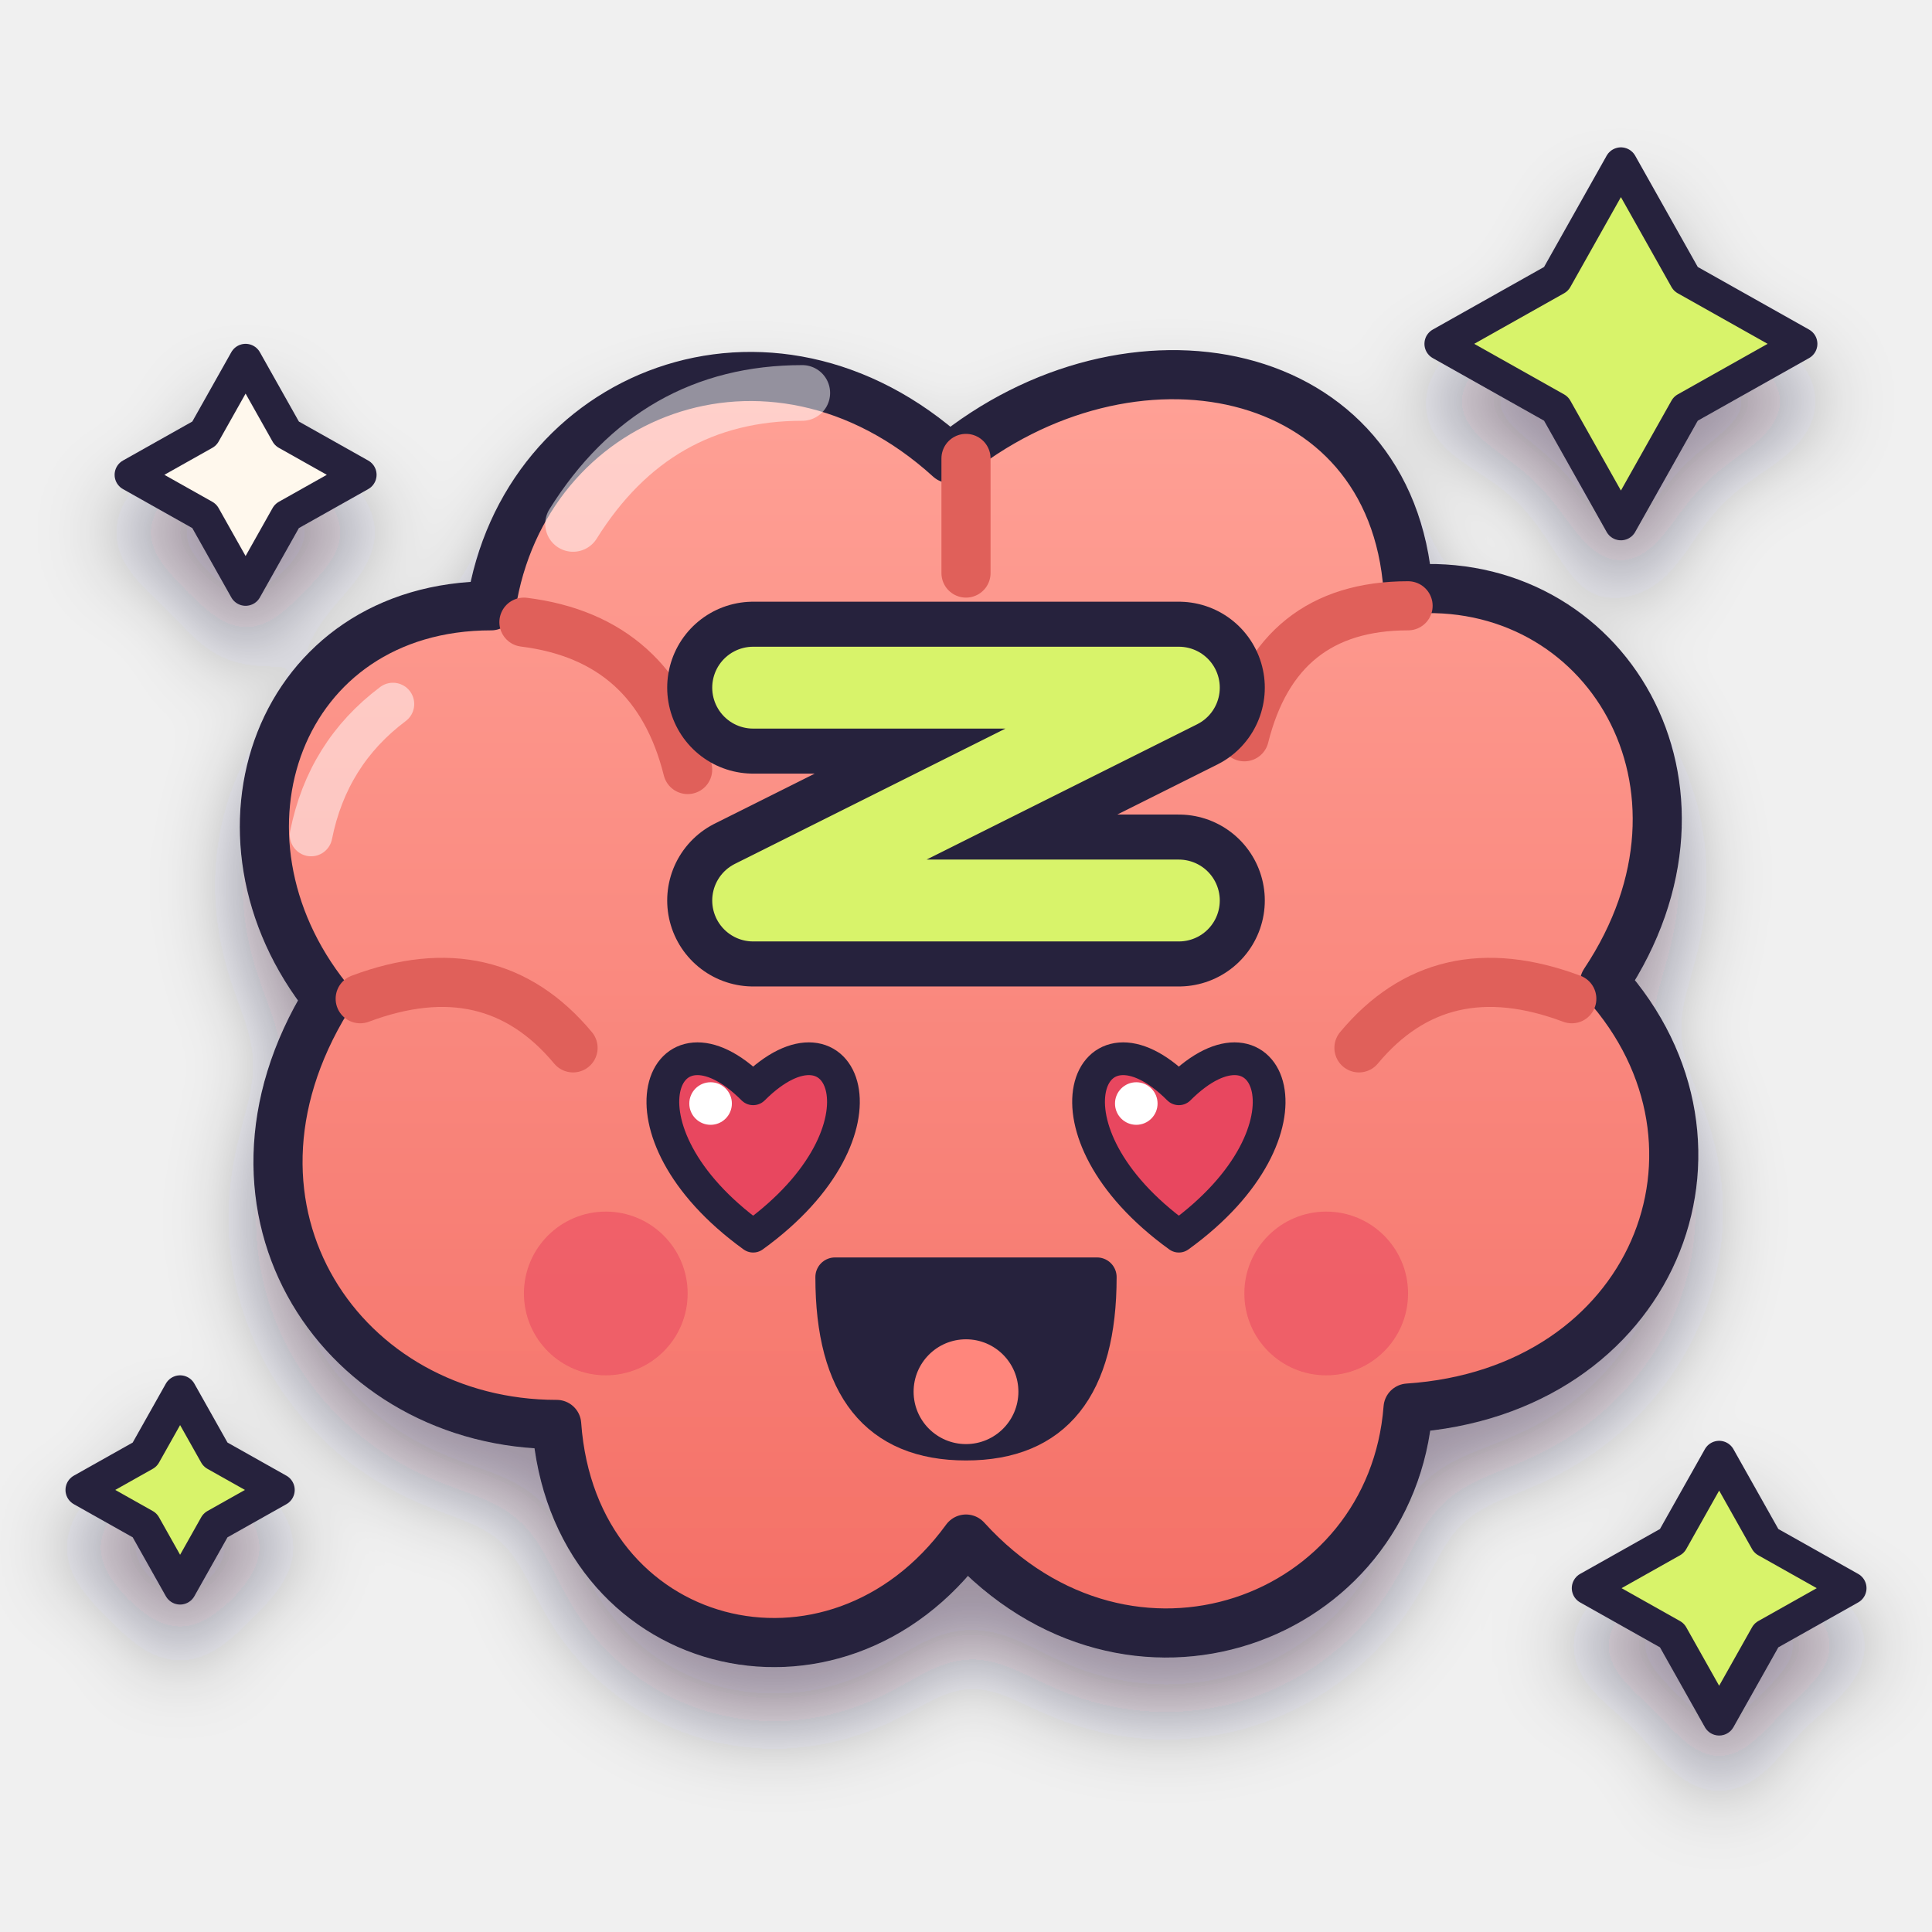
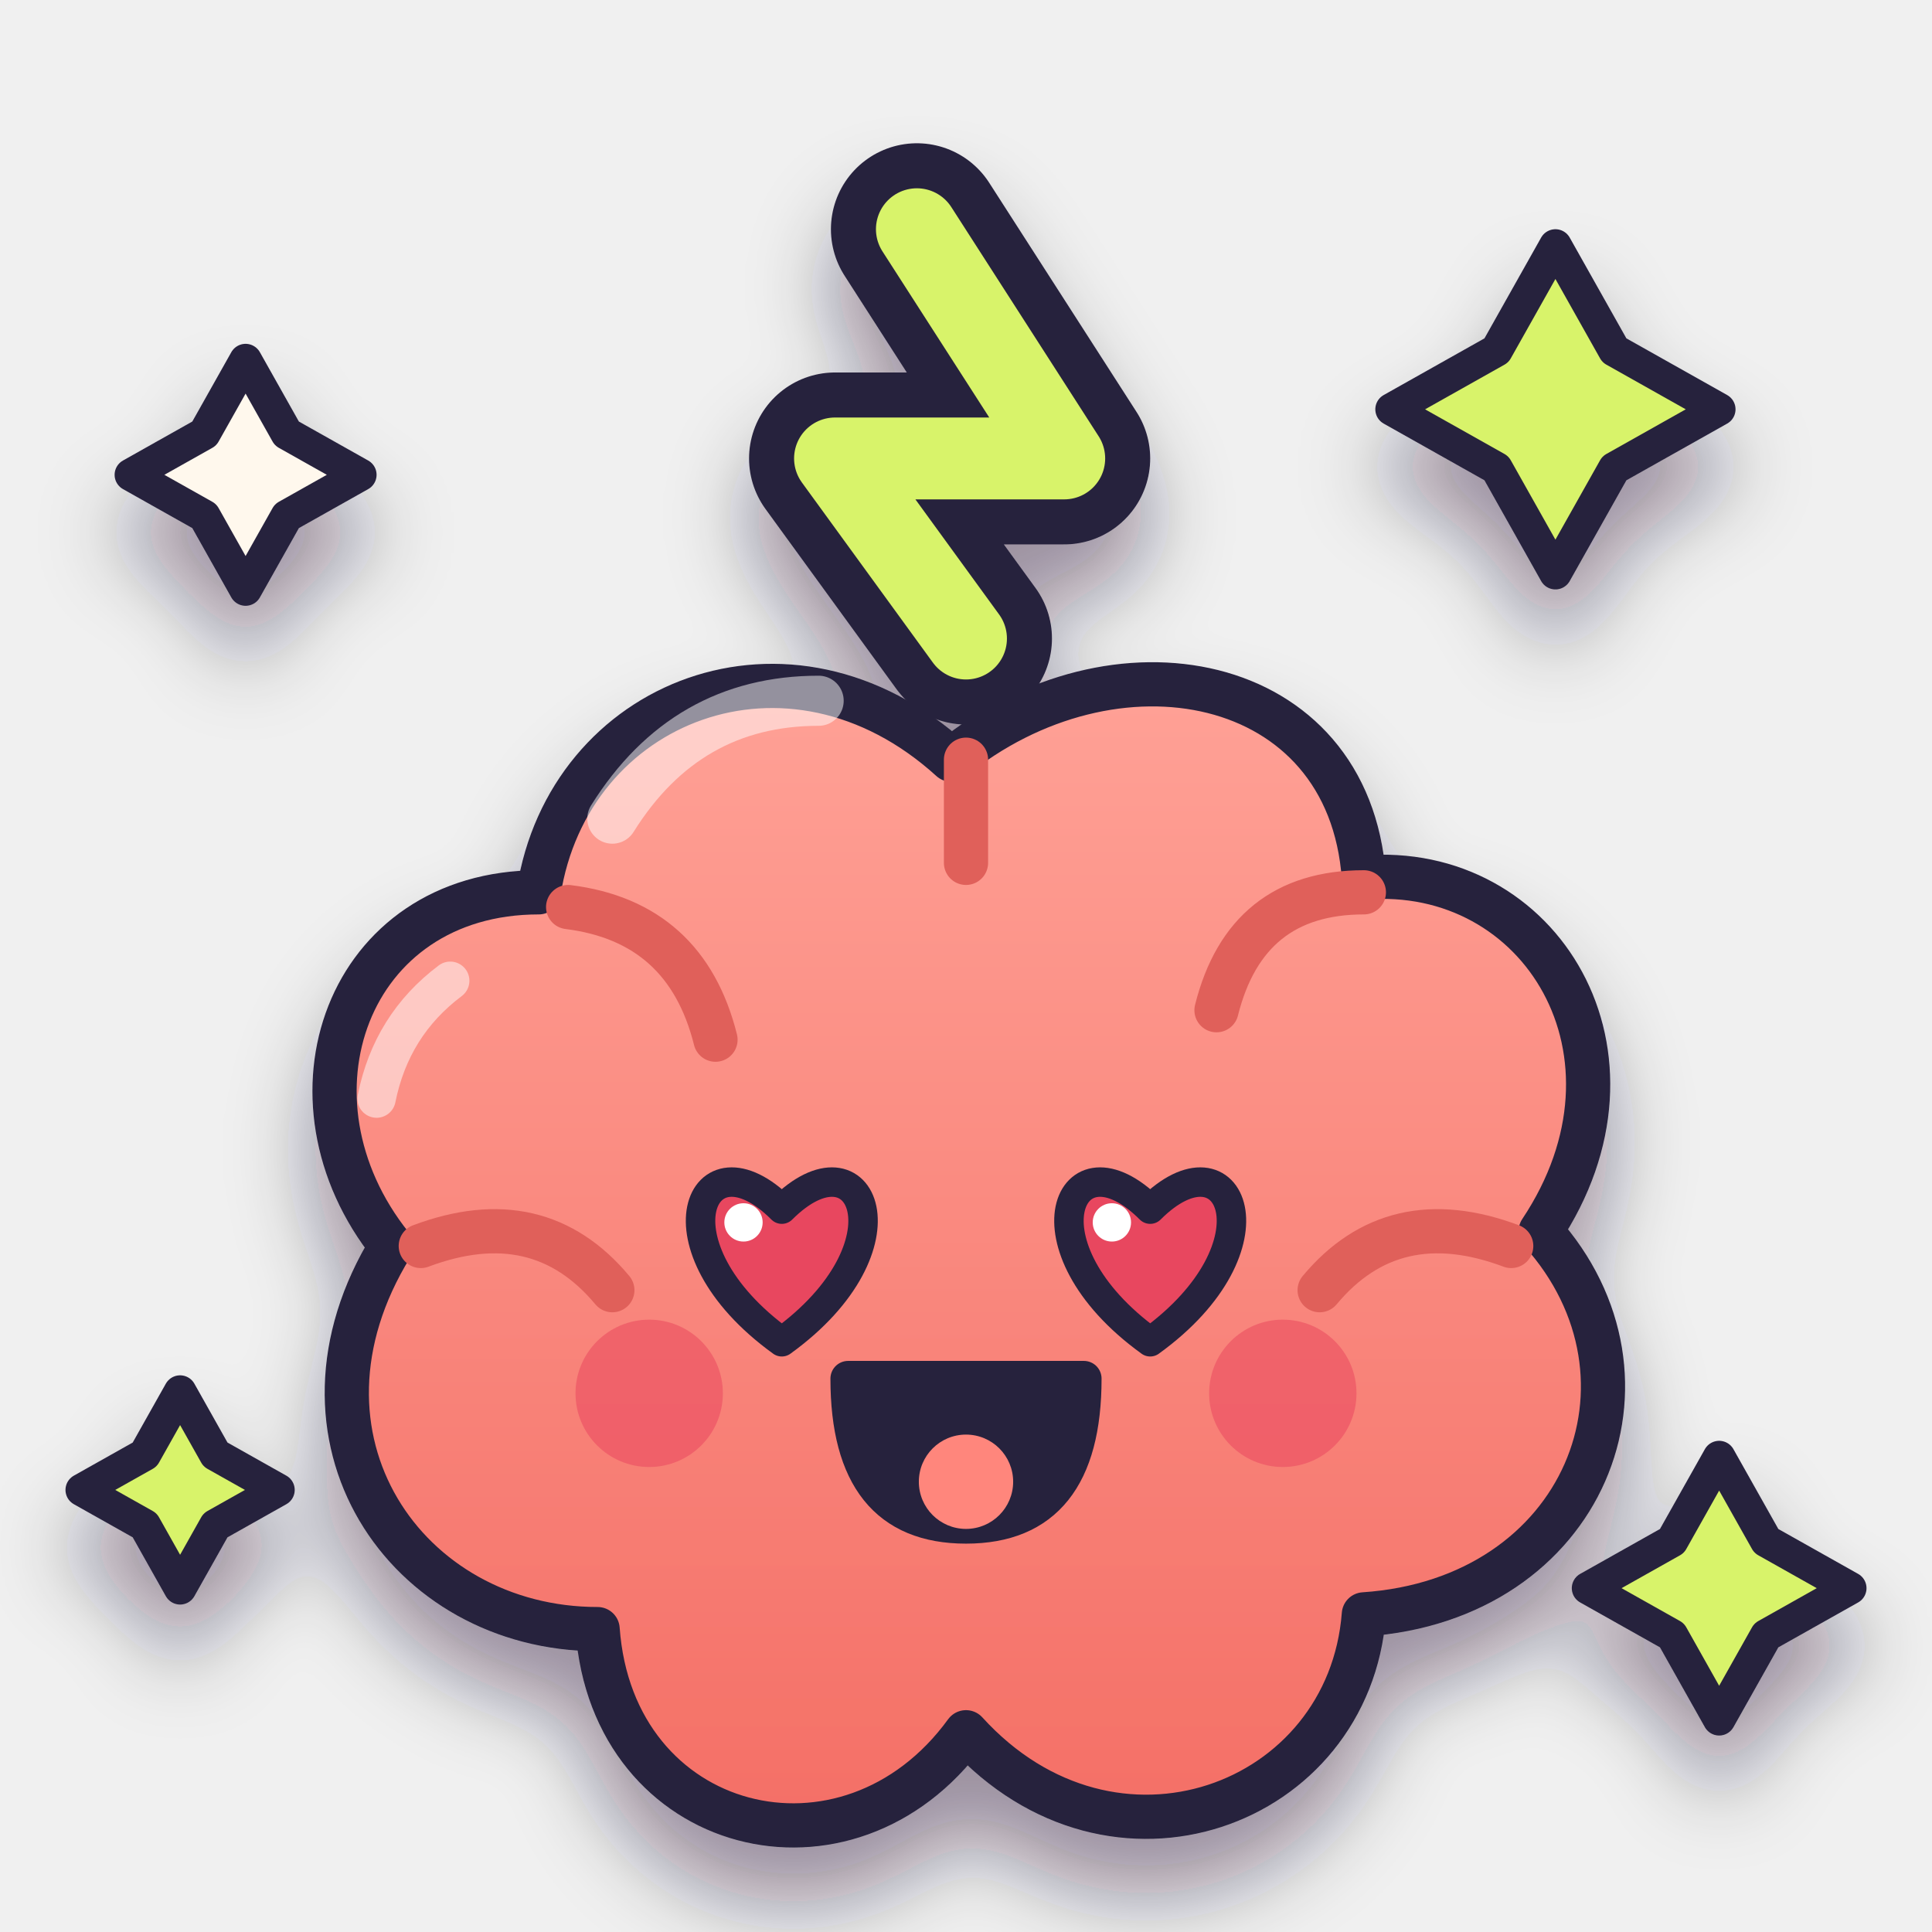
<svg xmlns="http://www.w3.org/2000/svg" viewBox="5 1 118 118" fill="none" stroke-linecap="round" stroke-linejoin="round">
  <defs>
    <linearGradient id="z-r" x1="0" y1="0" x2="0" y2="1">
      <stop offset="0" stop-color="#ffa196" />
      <stop offset="1" stop-color="#f46f66" />
    </linearGradient>
    <filter id="z-s" x="-20%" y="-20%" width="140%" height="140%">
      <feDropShadow dx="0" dy="3.5" stdDeviation="2.5" flood-color="#140c28" flood-opacity=".4" />
    </filter>
  </defs>
  <g filter="url(#z-s)">
    <g class="hp">
-       <path d="M63 29C52 19 37 25 35 38C22 38 17 52 25 62C17 75 26 88 39 88C40 102 56 106 64 95C74 106 90 100 91 87C106 86 112 71 103 61C111 49 103 36 91 37C90 23 74 20 63 29Z" fill="url(#z-r)" stroke="#28223d" stroke-width="3" />
-       <path d="M37 39q8 1 10 9M27 62q8-3 13 3M91 38q-8 0-10 8M101 62q-8-3-13 3M64 29v7" stroke="#e0605a" stroke-width="3" fill="none" />
-       <path d="M40 33q5-8 14-8" stroke="#fff" stroke-opacity=".5" stroke-width="3.4" fill="none" />
-       <path d="M24 52q1-5 5-8" stroke="#fff" stroke-opacity=".5" stroke-width="2.6" fill="none" />
      <g class="zp">
-         <path d="M51 43H77L51 56H77" stroke="#28223d" stroke-width="10.5" fill="none" />
-         <path d="M51 43H77L51 56H77" stroke="#d8f36a" stroke-width="5" fill="none" />
+         <path d="M64 40L56 29H70L61 15" stroke="#28223d" stroke-width="10.5" fill="none" />
+         <path d="M64 40L56 29H70L61 15" stroke="#d8f36a" stroke-width="5" fill="none" />
      </g>
-       <g class="pu">
-         <circle cx="42" cy="80" r="5" fill="#e8475f" fill-opacity=".55" />
-         <circle cx="86" cy="80" r="5" fill="#e8475f" fill-opacity=".55" />
+       <g transform="translate(64 78) scale(.9) translate(-64 -63)">
+         <path d="M63 29C52 19 37 25 35 38C22 38 17 52 25 62C17 75 26 88 39 88C40 102 56 106 64 95C74 106 90 100 91 87C106 86 112 71 103 61C111 49 103 36 91 37C90 23 74 20 63 29Z" fill="url(#z-r)" stroke="#28223d" stroke-width="3" />
+         <path d="M37 39q8 1 10 9M27 62q8-3 13 3M91 38q-8 0-10 8M101 62q-8-3-13 3M64 29v7" stroke="#e0605a" stroke-width="3" fill="none" />
+         <path d="M40 33q5-8 14-8" stroke="#fff" stroke-opacity=".5" stroke-width="3.4" fill="none" />
+         <path d="M24 52q1-5 5-8" stroke="#fff" stroke-opacity=".5" stroke-width="2.6" fill="none" />
+         <g class="pu">
+           <circle cx="42.5" cy="72" r="5" fill="#e8475f" fill-opacity=".55" />
+           <circle cx="85.5" cy="72" r="5" fill="#e8475f" fill-opacity=".55" />
+         </g>
+         <g class="hb">
+           <path d="M51.5 68.5C42.5 62 46 54 51.5 59.5C57 54 60.5 62 51.5 68.5Z" fill="#e8475f" stroke="#28223d" stroke-width="2" />
+           <circle cx="48.9" cy="60.4" r="1.3" fill="#fff" />
+         </g>
+         <g class="hb">
+           <path d="M76.5 68.5C67.5 62 71 54 76.5 59.5C82 54 85.5 62 76.5 68.5Z" fill="#e8475f" stroke="#28223d" stroke-width="2" />
+           <circle cx="73.9" cy="60.4" r="1.3" fill="#fff" />
+         </g>
+         <path d="M56 71h16q0 10-8 10t-8-10Z" fill="#28223d" stroke="#28223d" stroke-width="2.4" />
+         <circle cx="64" cy="78" r="3.2" fill="#ff867c" />
      </g>
-       <g class="hb">
-         <path d="M51 76.5C42 70 45.5 62 51 67.5C56.5 62 60 70 51 76.5Z" fill="#e8475f" stroke="#28223d" stroke-width="2" />
-         <circle cx="48.4" cy="68.4" r="1.3" fill="#fff" />
-       </g>
-       <g class="hb">
-         <path d="M77 76.5C68 70 71.5 62 77 67.5C82.5 62 86 70 77 76.5Z" fill="#e8475f" stroke="#28223d" stroke-width="2" />
-         <circle cx="74.4" cy="68.4" r="1.3" fill="#fff" />
-       </g>
-       <path d="M56 79h16q0 10-8 10t-8-10Z" fill="#28223d" stroke="#28223d" stroke-width="2.4" />
-       <circle cx="64" cy="86" r="3.2" fill="#ff867c" />
    </g>
    <g class="sn">
-       <path d="M104 11L107.96 18.04L115 22L107.96 25.96L104 33L100.04 25.96L93 22L100.04 18.04Z" fill="#d8f36a" stroke="#28223d" stroke-width="2" />
+       <path d="M100 16L103.6 22.4L110 26L103.6 29.6L100 36L96.4 29.6L90 26L96.4 22.4Z" fill="#d8f36a" stroke="#28223d" stroke-width="2" />
    </g>
    <g class="tw">
      <path d="M20 23L22.52 27.48L27 30L22.52 32.52L20 37L17.48 32.52L13 30L17.48 27.48Z" fill="#fff8ed" stroke="#28223d" stroke-width="2" />
    </g>
    <g class="tw">
      <path d="M110 90L112.88 95.12L118 98L112.88 100.88L110 106L107.12 100.88L102 98L107.12 95.12Z" fill="#d8f36a" stroke="#28223d" stroke-width="2" />
    </g>
    <g class="tw">
      <path d="M16 86L18.16 89.84L22 92L18.16 94.16L16 98L13.84 94.16L10 92L13.84 89.84Z" fill="#d8f36a" stroke="#28223d" stroke-width="2" />
    </g>
  </g>
</svg>
